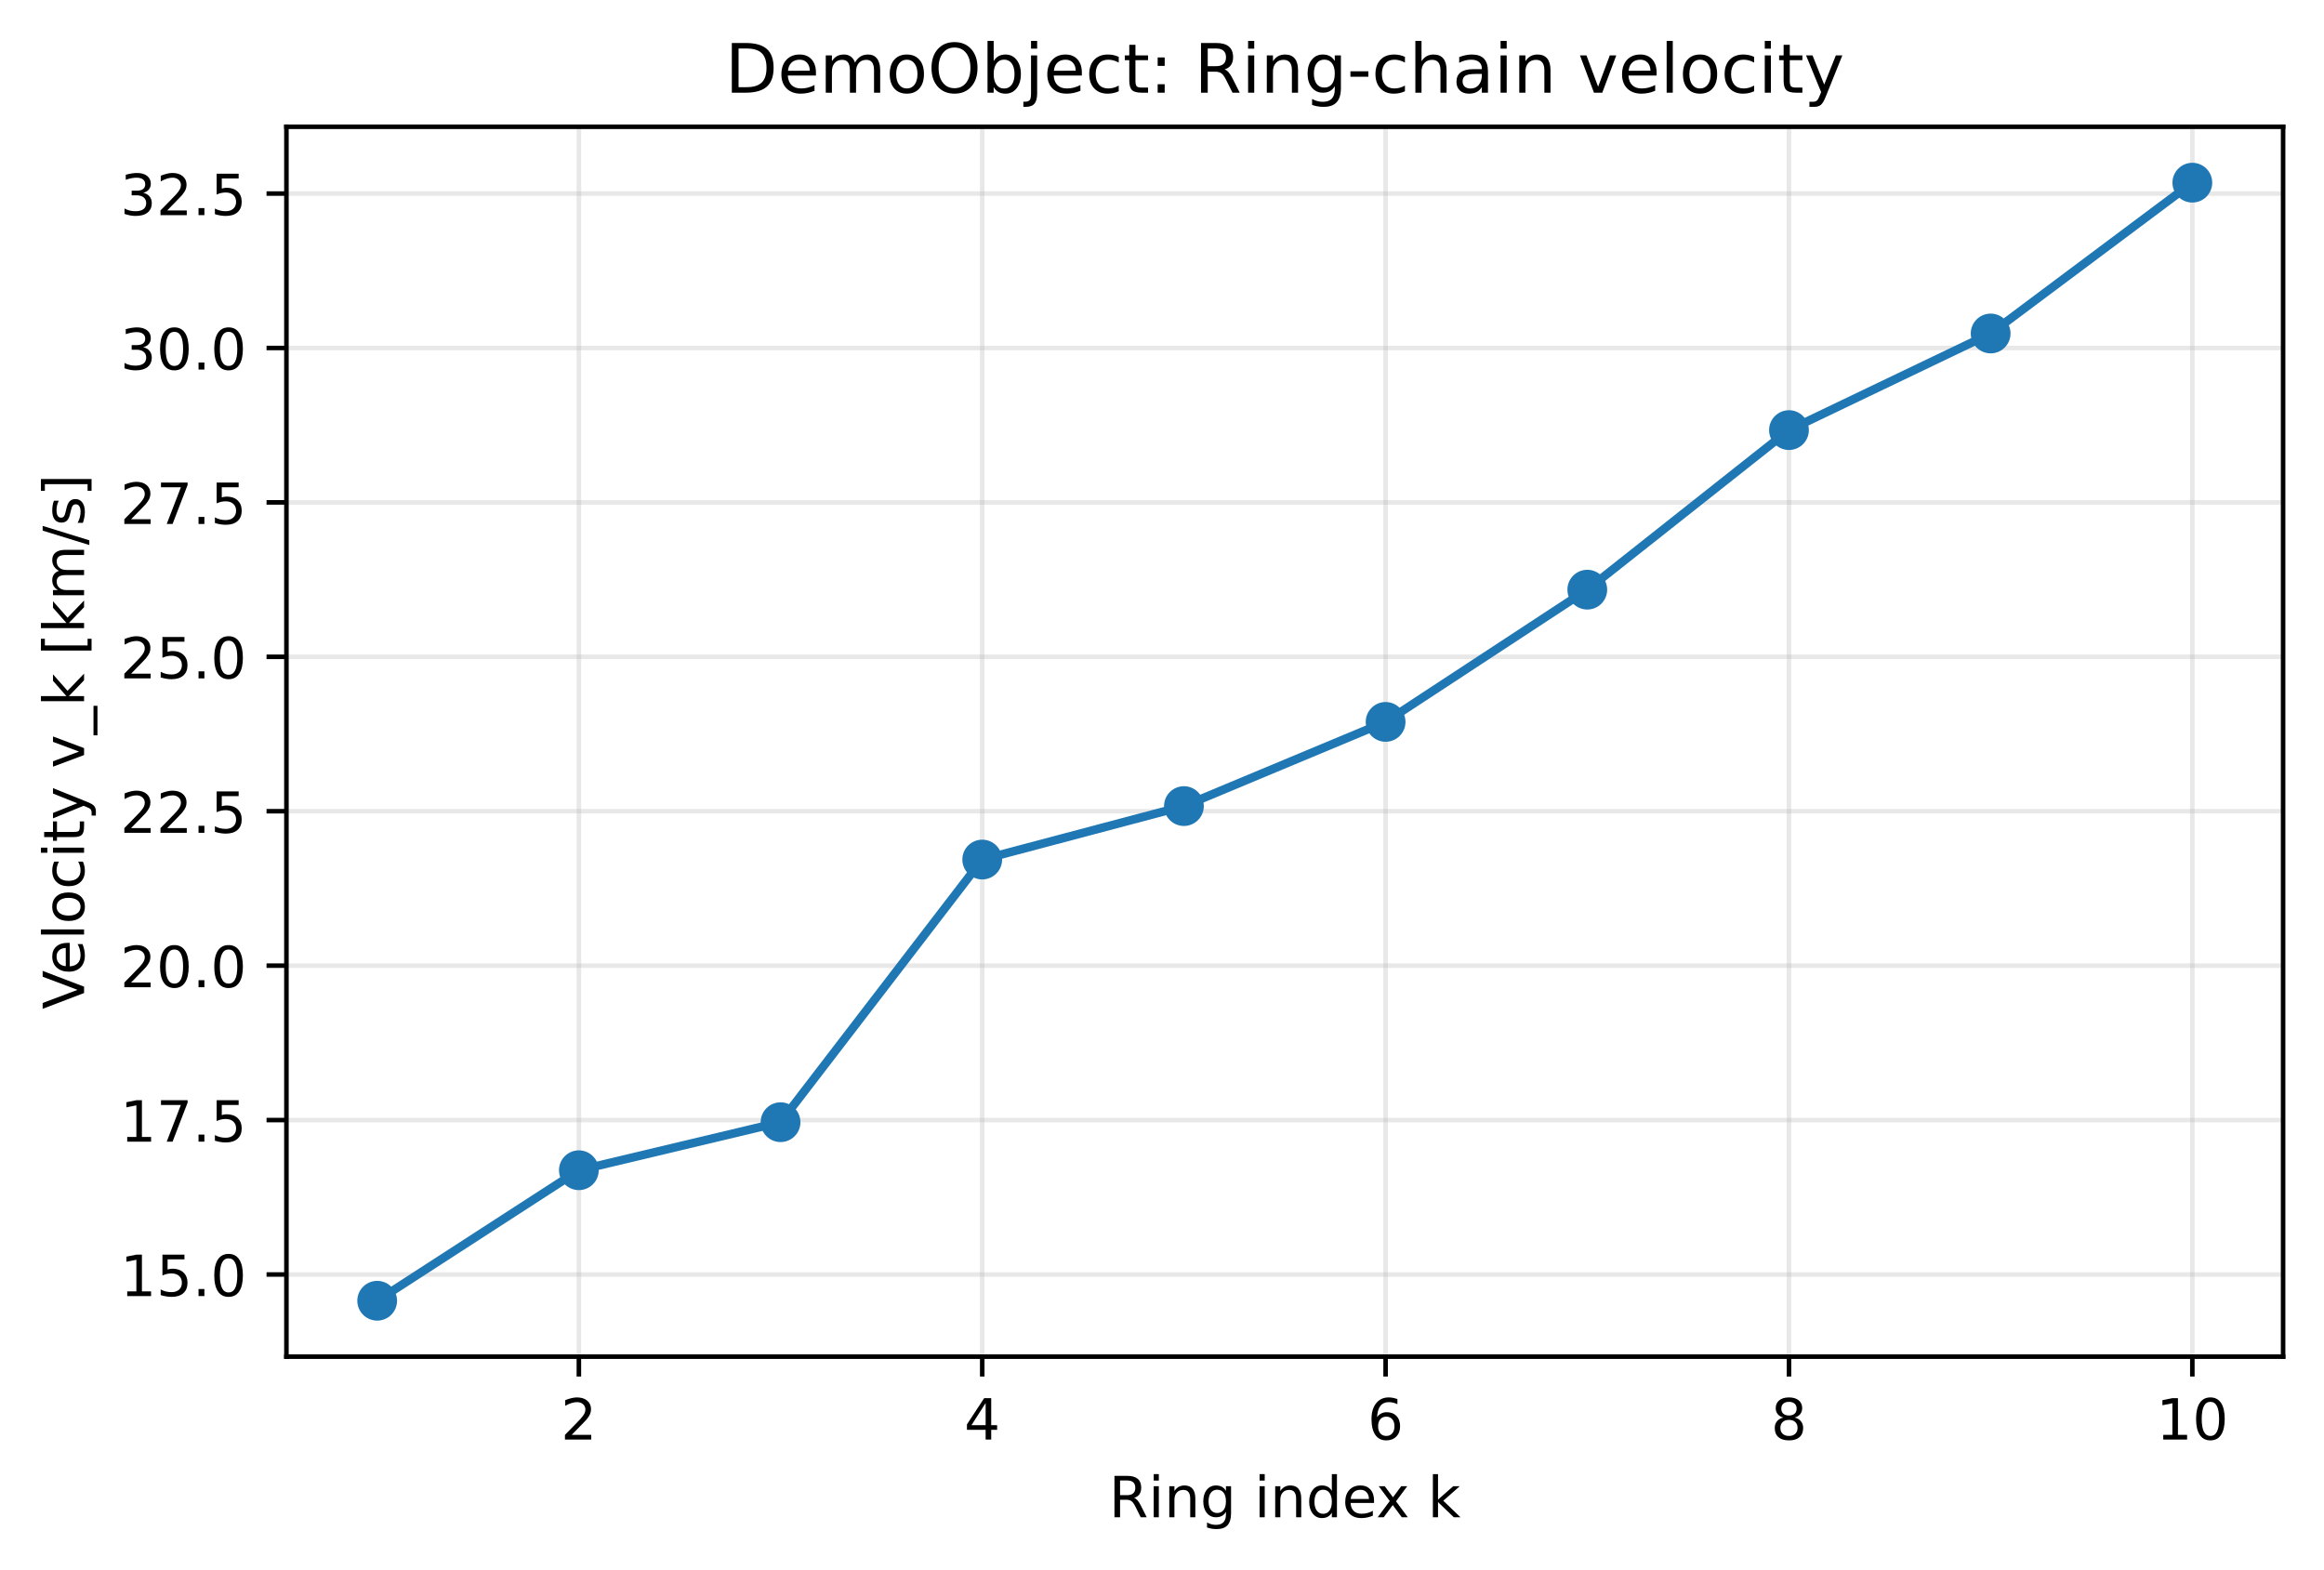
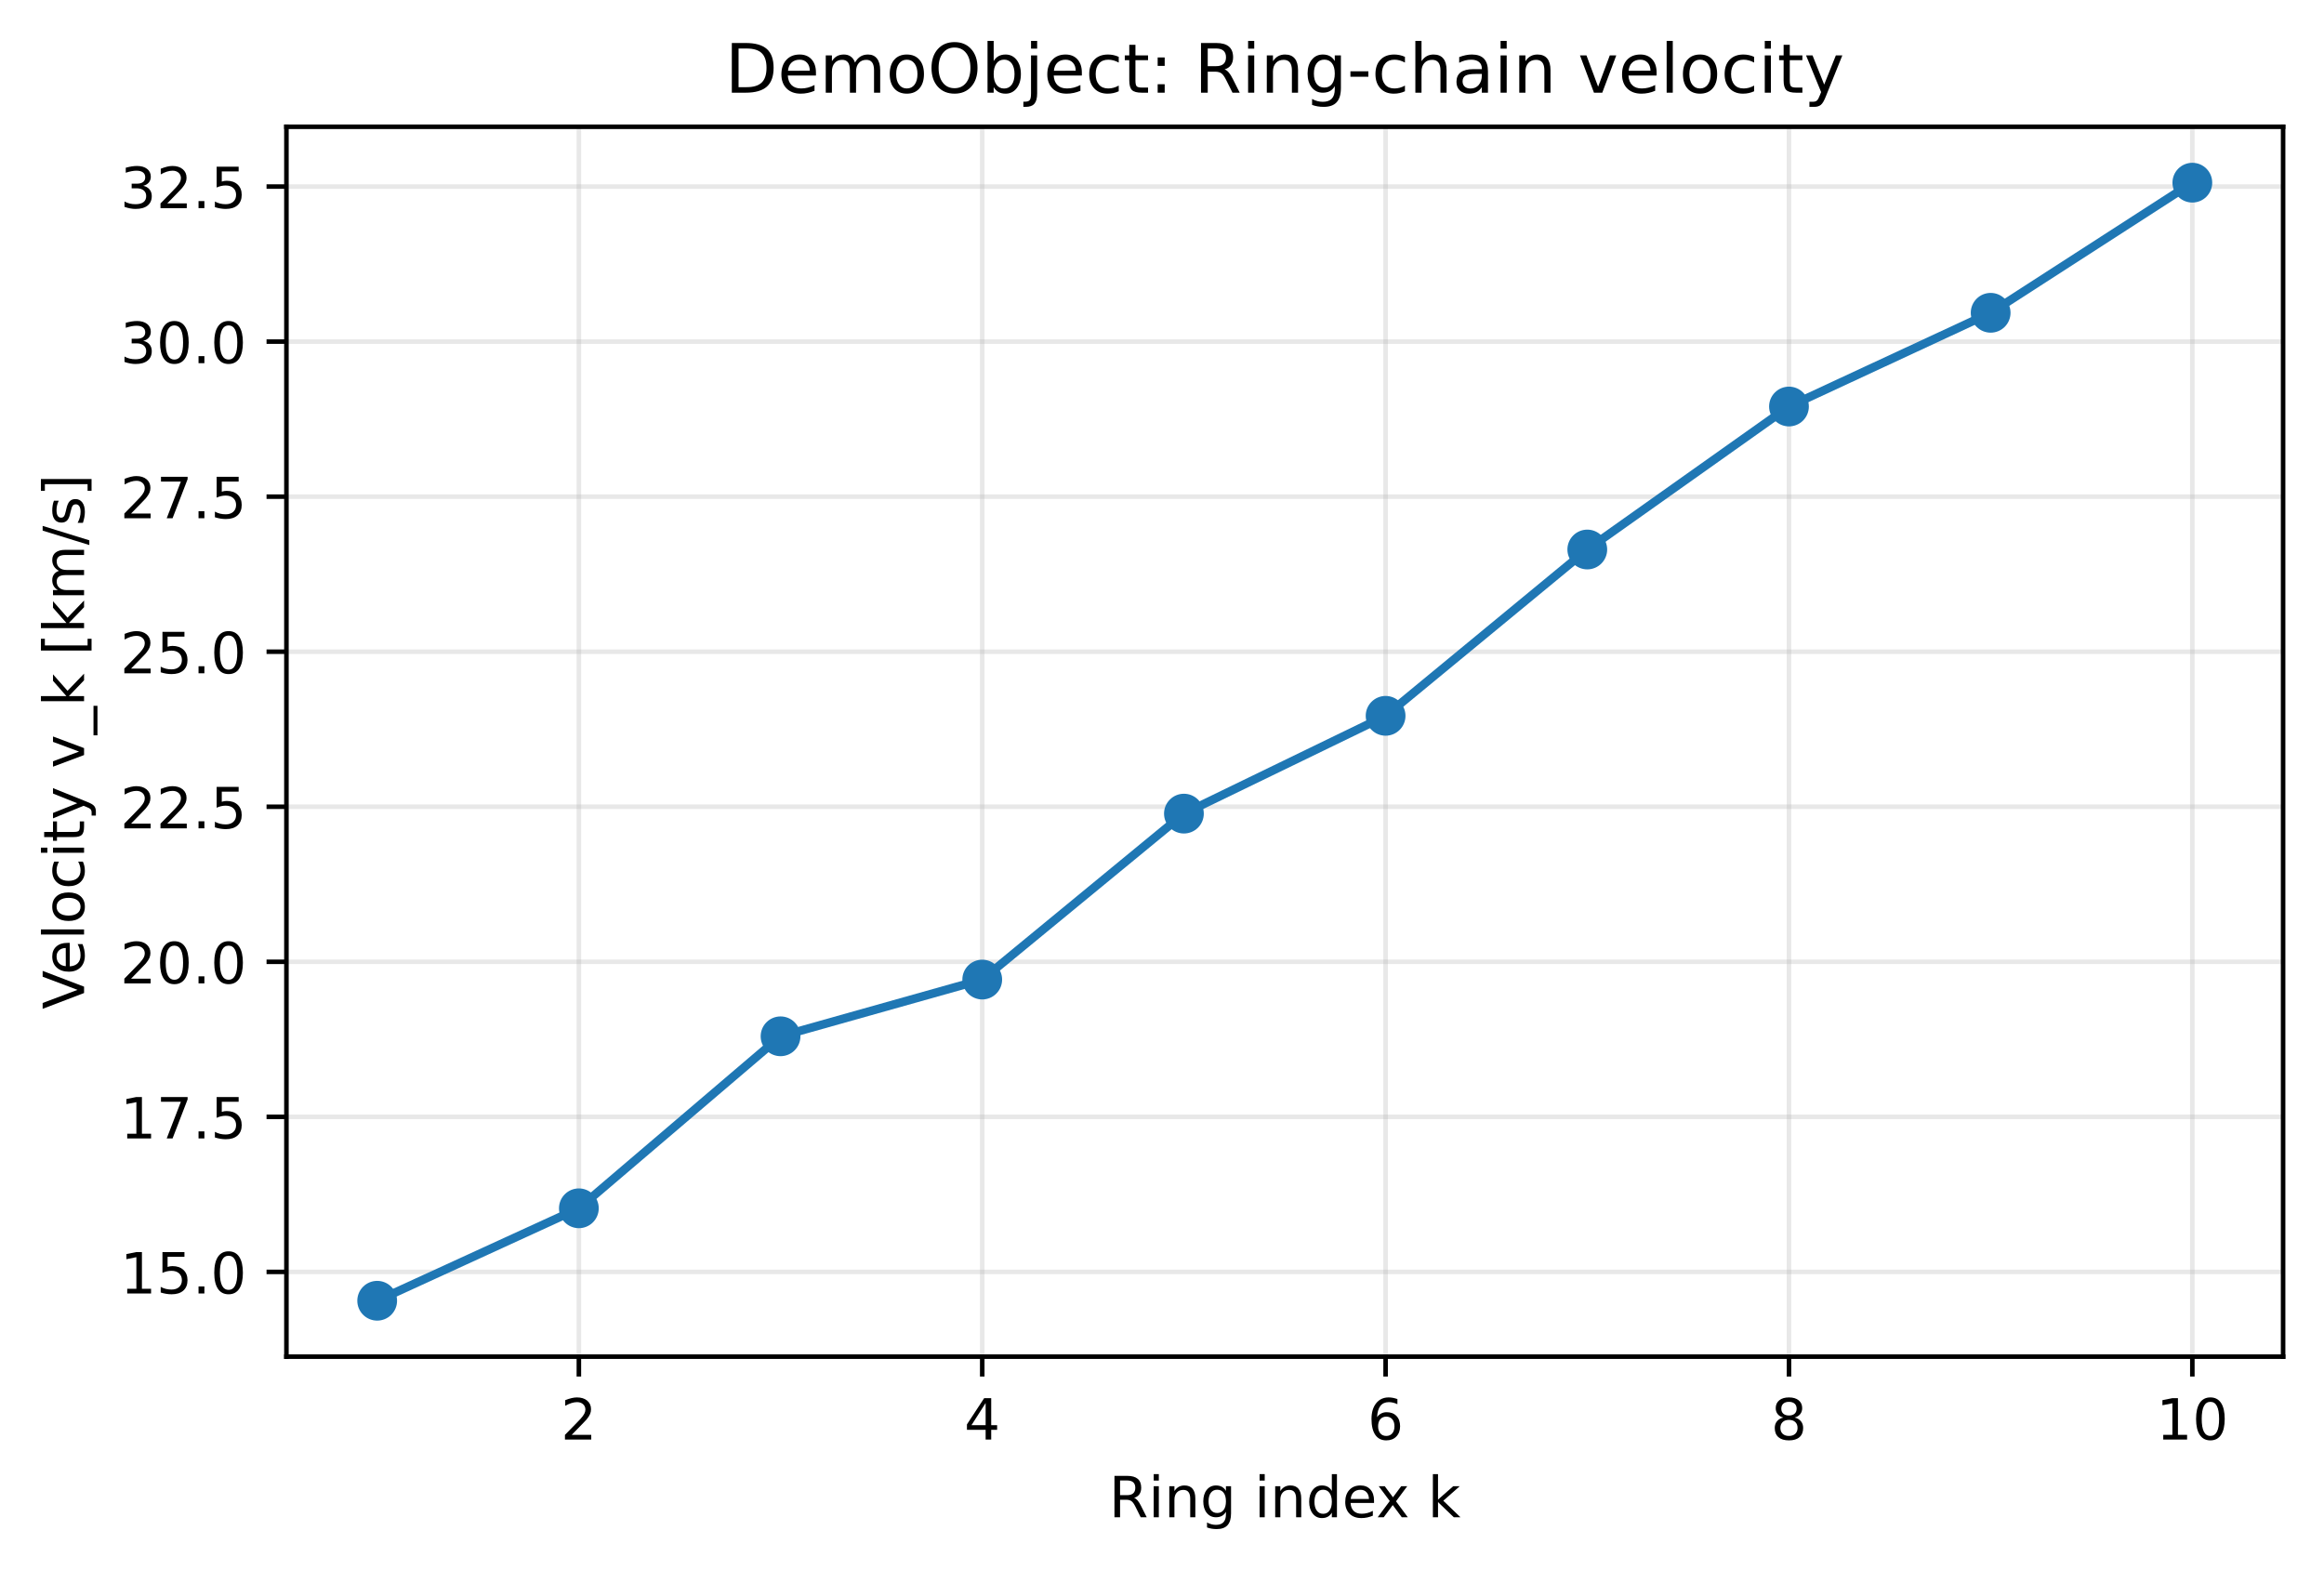
<svg xmlns="http://www.w3.org/2000/svg" xmlns:xlink="http://www.w3.org/1999/xlink" width="409.118pt" height="276.396pt" viewBox="0 0 409.118 276.396" version="1.1">
  <defs>
    <style type="text/css">*{stroke-linejoin: round; stroke-linecap: butt}</style>
  </defs>
  <g id="figure_1">
    <g id="patch_1">
      <path d="M 0 276.396  L 409.118 276.396  L 409.118 0  L 0 0  z " style="fill: #ffffff" />
    </g>
    <g id="axes_1">
      <g id="patch_2">
        <path d="M 50.422 238.84  L 401.918 238.84  L 401.918 22.318  L 50.422 22.318  z " style="fill: #ffffff" />
      </g>
      <g id="matplotlib.axis_1">
        <g id="xtick_1">
          <g id="line2d_1">
-             <path d="M 101.904 238.84  L 101.904 22.318  " clip-path="url(#p4a0d7a6d33)" style="fill: none; stroke: #b0b0b0; stroke-opacity: 0.3; stroke-width: 0.8; stroke-linecap: square" />
+             <path d="M 101.904 238.84  L 101.904 22.318  " clip-path="url(#p3a08c18116)" style="fill: none; stroke: #b0b0b0; stroke-opacity: 0.3; stroke-width: 0.8; stroke-linecap: square" />
          </g>
          <g id="line2d_2">
            <defs>
-               <path id="me07fc4d396" d="M 0 0  L 0 3.5  " style="stroke: #000000; stroke-width: 0.8" />
+               <path id="mea21366358" d="M 0 0  L 0 3.5  " style="stroke: #000000; stroke-width: 0.8" />
            </defs>
            <g>
-               <use xlink:href="#me07fc4d396" x="101.904" y="238.84" style="stroke: #000000; stroke-width: 0.8" />
+               <use xlink:href="#mea21366358" x="101.904" y="238.84" style="stroke: #000000; stroke-width: 0.8" />
            </g>
          </g>
          <g id="text_1">
            <g transform="translate(98.72237 253.4381) scale(0.1 -0.1)">
              <defs>
                <path id="DejaVuSans-32" d="M 1228 531  L 3431 531  L 3431 0  L 469 0  L 469 531  Q 828 903 1448 1529  Q 2069 2156 2228 2338  Q 2531 2678 2651 2914  Q 2772 3150 2772 3378  Q 2772 3750 2511 3984  Q 2250 4219 1831 4219  Q 1534 4219 1204 4116  Q 875 4013 500 3803  L 500 4441  Q 881 4594 1212 4672  Q 1544 4750 1819 4750  Q 2544 4750 2975 4387  Q 3406 4025 3406 3419  Q 3406 3131 3298 2873  Q 3191 2616 2906 2266  Q 2828 2175 2409 1742  Q 1991 1309 1228 531  z " transform="scale(0.015625)" />
              </defs>
              <use xlink:href="#DejaVuSans-32" />
            </g>
          </g>
        </g>
        <g id="xtick_2">
          <g id="line2d_3">
-             <path d="M 172.913 238.84  L 172.913 22.318  " clip-path="url(#p4a0d7a6d33)" style="fill: none; stroke: #b0b0b0; stroke-opacity: 0.3; stroke-width: 0.8; stroke-linecap: square" />
+             <path d="M 172.913 238.84  L 172.913 22.318  " clip-path="url(#p3a08c18116)" style="fill: none; stroke: #b0b0b0; stroke-opacity: 0.3; stroke-width: 0.8; stroke-linecap: square" />
          </g>
          <g id="line2d_4">
            <g>
-               <use xlink:href="#me07fc4d396" x="172.913" y="238.84" style="stroke: #000000; stroke-width: 0.8" />
+               <use xlink:href="#mea21366358" x="172.913" y="238.84" style="stroke: #000000; stroke-width: 0.8" />
            </g>
          </g>
          <g id="text_2">
            <g transform="translate(169.7317 253.4381) scale(0.1 -0.1)">
              <defs>
                <path id="DejaVuSans-34" d="M 2419 4116  L 825 1625  L 2419 1625  L 2419 4116  z M 2253 4666  L 3047 4666  L 3047 1625  L 3713 1625  L 3713 1100  L 3047 1100  L 3047 0  L 2419 0  L 2419 1100  L 313 1100  L 313 1709  L 2253 4666  z " transform="scale(0.015625)" />
              </defs>
              <use xlink:href="#DejaVuSans-34" />
            </g>
          </g>
        </g>
        <g id="xtick_3">
          <g id="line2d_5">
-             <path d="M 243.922 238.84  L 243.922 22.318  " clip-path="url(#p4a0d7a6d33)" style="fill: none; stroke: #b0b0b0; stroke-opacity: 0.3; stroke-width: 0.8; stroke-linecap: square" />
+             <path d="M 243.922 238.84  L 243.922 22.318  " clip-path="url(#p3a08c18116)" style="fill: none; stroke: #b0b0b0; stroke-opacity: 0.3; stroke-width: 0.8; stroke-linecap: square" />
          </g>
          <g id="line2d_6">
            <g>
-               <use xlink:href="#me07fc4d396" x="243.922" y="238.84" style="stroke: #000000; stroke-width: 0.8" />
+               <use xlink:href="#mea21366358" x="243.922" y="238.84" style="stroke: #000000; stroke-width: 0.8" />
            </g>
          </g>
          <g id="text_3">
            <g transform="translate(240.741 253.4381) scale(0.1 -0.1)">
              <defs>
                <path id="DejaVuSans-36" d="M 2113 2584  Q 1688 2584 1439 2293  Q 1191 2003 1191 1497  Q 1191 994 1439 701  Q 1688 409 2113 409  Q 2538 409 2786 701  Q 3034 994 3034 1497  Q 3034 2003 2786 2293  Q 2538 2584 2113 2584  z M 3366 4563  L 3366 3988  Q 3128 4100 2886 4159  Q 2644 4219 2406 4219  Q 1781 4219 1451 3797  Q 1122 3375 1075 2522  Q 1259 2794 1537 2939  Q 1816 3084 2150 3084  Q 2853 3084 3261 2657  Q 3669 2231 3669 1497  Q 3669 778 3244 343  Q 2819 -91 2113 -91  Q 1303 -91 875 529  Q 447 1150 447 2328  Q 447 3434 972 4092  Q 1497 4750 2381 4750  Q 2619 4750 2861 4703  Q 3103 4656 3366 4563  z " transform="scale(0.015625)" />
              </defs>
              <use xlink:href="#DejaVuSans-36" />
            </g>
          </g>
        </g>
        <g id="xtick_4">
          <g id="line2d_7">
-             <path d="M 314.932 238.84  L 314.932 22.318  " clip-path="url(#p4a0d7a6d33)" style="fill: none; stroke: #b0b0b0; stroke-opacity: 0.3; stroke-width: 0.8; stroke-linecap: square" />
+             <path d="M 314.932 238.84  L 314.932 22.318  " clip-path="url(#p3a08c18116)" style="fill: none; stroke: #b0b0b0; stroke-opacity: 0.3; stroke-width: 0.8; stroke-linecap: square" />
          </g>
          <g id="line2d_8">
            <g>
-               <use xlink:href="#me07fc4d396" x="314.932" y="238.84" style="stroke: #000000; stroke-width: 0.8" />
+               <use xlink:href="#mea21366358" x="314.932" y="238.84" style="stroke: #000000; stroke-width: 0.8" />
            </g>
          </g>
          <g id="text_4">
            <g transform="translate(311.7503 253.4381) scale(0.1 -0.1)">
              <defs>
                <path id="DejaVuSans-38" d="M 2034 2216  Q 1584 2216 1326 1975  Q 1069 1734 1069 1313  Q 1069 891 1326 650  Q 1584 409 2034 409  Q 2484 409 2743 651  Q 3003 894 3003 1313  Q 3003 1734 2745 1975  Q 2488 2216 2034 2216  z M 1403 2484  Q 997 2584 770 2862  Q 544 3141 544 3541  Q 544 4100 942 4425  Q 1341 4750 2034 4750  Q 2731 4750 3128 4425  Q 3525 4100 3525 3541  Q 3525 3141 3298 2862  Q 3072 2584 2669 2484  Q 3125 2378 3379 2068  Q 3634 1759 3634 1313  Q 3634 634 3220 271  Q 2806 -91 2034 -91  Q 1263 -91 848 271  Q 434 634 434 1313  Q 434 1759 690 2068  Q 947 2378 1403 2484  z M 1172 3481  Q 1172 3119 1398 2916  Q 1625 2713 2034 2713  Q 2441 2713 2670 2916  Q 2900 3119 2900 3481  Q 2900 3844 2670 4047  Q 2441 4250 2034 4250  Q 1625 4250 1398 4047  Q 1172 3844 1172 3481  z " transform="scale(0.015625)" />
              </defs>
              <use xlink:href="#DejaVuSans-38" />
            </g>
          </g>
        </g>
        <g id="xtick_5">
          <g id="line2d_9">
-             <path d="M 385.941 238.84  L 385.941 22.318  " clip-path="url(#p4a0d7a6d33)" style="fill: none; stroke: #b0b0b0; stroke-opacity: 0.3; stroke-width: 0.8; stroke-linecap: square" />
+             <path d="M 385.941 238.84  L 385.941 22.318  " clip-path="url(#p3a08c18116)" style="fill: none; stroke: #b0b0b0; stroke-opacity: 0.3; stroke-width: 0.8; stroke-linecap: square" />
          </g>
          <g id="line2d_10">
            <g>
-               <use xlink:href="#me07fc4d396" x="385.941" y="238.84" style="stroke: #000000; stroke-width: 0.8" />
+               <use xlink:href="#mea21366358" x="385.941" y="238.84" style="stroke: #000000; stroke-width: 0.8" />
            </g>
          </g>
          <g id="text_5">
            <g transform="translate(379.5783 253.4381) scale(0.1 -0.1)">
              <defs>
                <path id="DejaVuSans-31" d="M 794 531  L 1825 531  L 1825 4091  L 703 3866  L 703 4441  L 1819 4666  L 2450 4666  L 2450 531  L 3481 531  L 3481 0  L 794 0  L 794 531  z " transform="scale(0.015625)" />
                <path id="DejaVuSans-30" d="M 2034 4250  Q 1547 4250 1301 3770  Q 1056 3291 1056 2328  Q 1056 1369 1301 889  Q 1547 409 2034 409  Q 2525 409 2770 889  Q 3016 1369 3016 2328  Q 3016 3291 2770 3770  Q 2525 4250 2034 4250  z M 2034 4750  Q 2819 4750 3233 4129  Q 3647 3509 3647 2328  Q 3647 1150 3233 529  Q 2819 -91 2034 -91  Q 1250 -91 836 529  Q 422 1150 422 2328  Q 422 3509 836 4129  Q 1250 4750 2034 4750  z " transform="scale(0.015625)" />
              </defs>
              <use xlink:href="#DejaVuSans-31" />
              <use xlink:href="#DejaVuSans-30" transform="translate(63.62305 0)" />
            </g>
          </g>
        </g>
        <g id="text_6">
          <g transform="translate(195.2098 267.1163) scale(0.1 -0.1)">
            <defs>
              <path id="DejaVuSans-52" d="M 2841 2188  Q 3044 2119 3236 1894  Q 3428 1669 3622 1275  L 4263 0  L 3584 0  L 2988 1197  Q 2756 1666 2539 1819  Q 2322 1972 1947 1972  L 1259 1972  L 1259 0  L 628 0  L 628 4666  L 2053 4666  Q 2853 4666 3247 4331  Q 3641 3997 3641 3322  Q 3641 2881 3436 2590  Q 3231 2300 2841 2188  z M 1259 4147  L 1259 2491  L 2053 2491  Q 2509 2491 2742 2702  Q 2975 2913 2975 3322  Q 2975 3731 2742 3939  Q 2509 4147 2053 4147  L 1259 4147  z " transform="scale(0.015625)" />
              <path id="DejaVuSans-69" d="M 603 3500  L 1178 3500  L 1178 0  L 603 0  L 603 3500  z M 603 4863  L 1178 4863  L 1178 4134  L 603 4134  L 603 4863  z " transform="scale(0.015625)" />
              <path id="DejaVuSans-6e" d="M 3513 2113  L 3513 0  L 2938 0  L 2938 2094  Q 2938 2591 2744 2837  Q 2550 3084 2163 3084  Q 1697 3084 1428 2787  Q 1159 2491 1159 1978  L 1159 0  L 581 0  L 581 3500  L 1159 3500  L 1159 2956  Q 1366 3272 1645 3428  Q 1925 3584 2291 3584  Q 2894 3584 3203 3211  Q 3513 2838 3513 2113  z " transform="scale(0.015625)" />
              <path id="DejaVuSans-67" d="M 2906 1791  Q 2906 2416 2648 2759  Q 2391 3103 1925 3103  Q 1463 3103 1205 2759  Q 947 2416 947 1791  Q 947 1169 1205 825  Q 1463 481 1925 481  Q 2391 481 2648 825  Q 2906 1169 2906 1791  z M 3481 434  Q 3481 -459 3084 -895  Q 2688 -1331 1869 -1331  Q 1566 -1331 1297 -1286  Q 1028 -1241 775 -1147  L 775 -588  Q 1028 -725 1275 -790  Q 1522 -856 1778 -856  Q 2344 -856 2625 -561  Q 2906 -266 2906 331  L 2906 616  Q 2728 306 2450 153  Q 2172 0 1784 0  Q 1141 0 747 490  Q 353 981 353 1791  Q 353 2603 747 3093  Q 1141 3584 1784 3584  Q 2172 3584 2450 3431  Q 2728 3278 2906 2969  L 2906 3500  L 3481 3500  L 3481 434  z " transform="scale(0.015625)" />
              <path id="DejaVuSans-20" transform="scale(0.015625)" />
              <path id="DejaVuSans-64" d="M 2906 2969  L 2906 4863  L 3481 4863  L 3481 0  L 2906 0  L 2906 525  Q 2725 213 2448 61  Q 2172 -91 1784 -91  Q 1150 -91 751 415  Q 353 922 353 1747  Q 353 2572 751 3078  Q 1150 3584 1784 3584  Q 2172 3584 2448 3432  Q 2725 3281 2906 2969  z M 947 1747  Q 947 1113 1208 752  Q 1469 391 1925 391  Q 2381 391 2643 752  Q 2906 1113 2906 1747  Q 2906 2381 2643 2742  Q 2381 3103 1925 3103  Q 1469 3103 1208 2742  Q 947 2381 947 1747  z " transform="scale(0.015625)" />
              <path id="DejaVuSans-65" d="M 3597 1894  L 3597 1613  L 953 1613  Q 991 1019 1311 708  Q 1631 397 2203 397  Q 2534 397 2845 478  Q 3156 559 3463 722  L 3463 178  Q 3153 47 2828 -22  Q 2503 -91 2169 -91  Q 1331 -91 842 396  Q 353 884 353 1716  Q 353 2575 817 3079  Q 1281 3584 2069 3584  Q 2775 3584 3186 3129  Q 3597 2675 3597 1894  z M 3022 2063  Q 3016 2534 2758 2815  Q 2500 3097 2075 3097  Q 1594 3097 1305 2825  Q 1016 2553 972 2059  L 3022 2063  z " transform="scale(0.015625)" />
              <path id="DejaVuSans-78" d="M 3513 3500  L 2247 1797  L 3578 0  L 2900 0  L 1881 1375  L 863 0  L 184 0  L 1544 1831  L 300 3500  L 978 3500  L 1906 2253  L 2834 3500  L 3513 3500  z " transform="scale(0.015625)" />
              <path id="DejaVuSans-6b" d="M 581 4863  L 1159 4863  L 1159 1991  L 2875 3500  L 3609 3500  L 1753 1863  L 3688 0  L 2938 0  L 1159 1709  L 1159 0  L 581 0  L 581 4863  z " transform="scale(0.015625)" />
            </defs>
            <use xlink:href="#DejaVuSans-52" />
            <use xlink:href="#DejaVuSans-69" transform="translate(69.48242 0)" />
            <use xlink:href="#DejaVuSans-6e" transform="translate(97.26562 0)" />
            <use xlink:href="#DejaVuSans-67" transform="translate(160.6445 0)" />
            <use xlink:href="#DejaVuSans-20" transform="translate(224.1211 0)" />
            <use xlink:href="#DejaVuSans-69" transform="translate(255.9082 0)" />
            <use xlink:href="#DejaVuSans-6e" transform="translate(283.6914 0)" />
            <use xlink:href="#DejaVuSans-64" transform="translate(347.0703 0)" />
            <use xlink:href="#DejaVuSans-65" transform="translate(410.5469 0)" />
            <use xlink:href="#DejaVuSans-78" transform="translate(470.3203 0)" />
            <use xlink:href="#DejaVuSans-20" transform="translate(529.5 0)" />
            <use xlink:href="#DejaVuSans-6b" transform="translate(561.2871 0)" />
          </g>
        </g>
      </g>
      <g id="matplotlib.axis_2">
        <g id="ytick_1">
          <g id="line2d_11">
-             <path d="M 50.422 224.375  L 401.918 224.375  " clip-path="url(#p4a0d7a6d33)" style="fill: none; stroke: #b0b0b0; stroke-opacity: 0.3; stroke-width: 0.8; stroke-linecap: square" />
+             <path d="M 50.422 223.92  L 401.918 223.92  " clip-path="url(#p3a08c18116)" style="fill: none; stroke: #b0b0b0; stroke-opacity: 0.3; stroke-width: 0.8; stroke-linecap: square" />
          </g>
          <g id="line2d_12">
            <defs>
-               <path id="m076b2919ef" d="M 0 0  L -3.5 0  " style="stroke: #000000; stroke-width: 0.8" />
+               <path id="m4602dbe542" d="M 0 0  L -3.5 0  " style="stroke: #000000; stroke-width: 0.8" />
            </defs>
            <g>
-               <use xlink:href="#m076b2919ef" x="50.422" y="224.375" style="stroke: #000000; stroke-width: 0.8" />
+               <use xlink:href="#m4602dbe542" x="50.422" y="223.92" style="stroke: #000000; stroke-width: 0.8" />
            </g>
          </g>
          <g id="text_7">
-             <g transform="translate(21.15625 228.1741) scale(0.1 -0.1)">
+             <g transform="translate(21.15625 227.7188) scale(0.1 -0.1)">
              <defs>
                <path id="DejaVuSans-35" d="M 691 4666  L 3169 4666  L 3169 4134  L 1269 4134  L 1269 2991  Q 1406 3038 1543 3061  Q 1681 3084 1819 3084  Q 2600 3084 3056 2656  Q 3513 2228 3513 1497  Q 3513 744 3044 326  Q 2575 -91 1722 -91  Q 1428 -91 1123 -41  Q 819 9 494 109  L 494 744  Q 775 591 1075 516  Q 1375 441 1709 441  Q 2250 441 2565 725  Q 2881 1009 2881 1497  Q 2881 1984 2565 2268  Q 2250 2553 1709 2553  Q 1456 2553 1204 2497  Q 953 2441 691 2322  L 691 4666  z " transform="scale(0.015625)" />
                <path id="DejaVuSans-2e" d="M 684 794  L 1344 794  L 1344 0  L 684 0  L 684 794  z " transform="scale(0.015625)" />
              </defs>
              <use xlink:href="#DejaVuSans-31" />
              <use xlink:href="#DejaVuSans-35" transform="translate(63.62305 0)" />
              <use xlink:href="#DejaVuSans-2e" transform="translate(127.2461 0)" />
              <use xlink:href="#DejaVuSans-30" transform="translate(159.0332 0)" />
            </g>
          </g>
        </g>
        <g id="ytick_2">
          <g id="line2d_13">
-             <path d="M 50.422 197.189  L 401.918 197.189  " clip-path="url(#p4a0d7a6d33)" style="fill: none; stroke: #b0b0b0; stroke-opacity: 0.3; stroke-width: 0.8; stroke-linecap: square" />
+             <path d="M 50.422 196.623  L 401.918 196.623  " clip-path="url(#p3a08c18116)" style="fill: none; stroke: #b0b0b0; stroke-opacity: 0.3; stroke-width: 0.8; stroke-linecap: square" />
          </g>
          <g id="line2d_14">
            <g>
-               <use xlink:href="#m076b2919ef" x="50.422" y="197.189" style="stroke: #000000; stroke-width: 0.8" />
+               <use xlink:href="#m4602dbe542" x="50.422" y="196.623" style="stroke: #000000; stroke-width: 0.8" />
            </g>
          </g>
          <g id="text_8">
-             <g transform="translate(21.15625 200.9885) scale(0.1 -0.1)">
+             <g transform="translate(21.15625 200.422) scale(0.1 -0.1)">
              <defs>
                <path id="DejaVuSans-37" d="M 525 4666  L 3525 4666  L 3525 4397  L 1831 0  L 1172 0  L 2766 4134  L 525 4134  L 525 4666  z " transform="scale(0.015625)" />
              </defs>
              <use xlink:href="#DejaVuSans-31" />
              <use xlink:href="#DejaVuSans-37" transform="translate(63.62305 0)" />
              <use xlink:href="#DejaVuSans-2e" transform="translate(127.2461 0)" />
              <use xlink:href="#DejaVuSans-35" transform="translate(159.0332 0)" />
            </g>
          </g>
        </g>
        <g id="ytick_3">
          <g id="line2d_15">
-             <path d="M 50.422 170.004  L 401.918 170.004  " clip-path="url(#p4a0d7a6d33)" style="fill: none; stroke: #b0b0b0; stroke-opacity: 0.3; stroke-width: 0.8; stroke-linecap: square" />
+             <path d="M 50.422 169.326  L 401.918 169.326  " clip-path="url(#p3a08c18116)" style="fill: none; stroke: #b0b0b0; stroke-opacity: 0.3; stroke-width: 0.8; stroke-linecap: square" />
          </g>
          <g id="line2d_16">
            <g>
-               <use xlink:href="#m076b2919ef" x="50.422" y="170.004" style="stroke: #000000; stroke-width: 0.8" />
+               <use xlink:href="#m4602dbe542" x="50.422" y="169.326" style="stroke: #000000; stroke-width: 0.8" />
            </g>
          </g>
          <g id="text_9">
-             <g transform="translate(21.15625 173.8029) scale(0.1 -0.1)">
+             <g transform="translate(21.15625 173.1252) scale(0.1 -0.1)">
              <use xlink:href="#DejaVuSans-32" />
              <use xlink:href="#DejaVuSans-30" transform="translate(63.62305 0)" />
              <use xlink:href="#DejaVuSans-2e" transform="translate(127.2461 0)" />
              <use xlink:href="#DejaVuSans-30" transform="translate(159.0332 0)" />
            </g>
          </g>
        </g>
        <g id="ytick_4">
          <g id="line2d_17">
-             <path d="M 50.422 142.818  L 401.918 142.818  " clip-path="url(#p4a0d7a6d33)" style="fill: none; stroke: #b0b0b0; stroke-opacity: 0.3; stroke-width: 0.8; stroke-linecap: square" />
+             <path d="M 50.422 142.029  L 401.918 142.029  " clip-path="url(#p3a08c18116)" style="fill: none; stroke: #b0b0b0; stroke-opacity: 0.3; stroke-width: 0.8; stroke-linecap: square" />
          </g>
          <g id="line2d_18">
            <g>
-               <use xlink:href="#m076b2919ef" x="50.422" y="142.818" style="stroke: #000000; stroke-width: 0.8" />
+               <use xlink:href="#m4602dbe542" x="50.422" y="142.029" style="stroke: #000000; stroke-width: 0.8" />
            </g>
          </g>
          <g id="text_10">
-             <g transform="translate(21.15625 146.6173) scale(0.1 -0.1)">
+             <g transform="translate(21.15625 145.8283) scale(0.1 -0.1)">
              <use xlink:href="#DejaVuSans-32" />
              <use xlink:href="#DejaVuSans-32" transform="translate(63.62305 0)" />
              <use xlink:href="#DejaVuSans-2e" transform="translate(127.2461 0)" />
              <use xlink:href="#DejaVuSans-35" transform="translate(159.0332 0)" />
            </g>
          </g>
        </g>
        <g id="ytick_5">
          <g id="line2d_19">
-             <path d="M 50.422 115.632  L 401.918 115.632  " clip-path="url(#p4a0d7a6d33)" style="fill: none; stroke: #b0b0b0; stroke-opacity: 0.3; stroke-width: 0.8; stroke-linecap: square" />
+             <path d="M 50.422 114.732  L 401.918 114.732  " clip-path="url(#p3a08c18116)" style="fill: none; stroke: #b0b0b0; stroke-opacity: 0.3; stroke-width: 0.8; stroke-linecap: square" />
          </g>
          <g id="line2d_20">
            <g>
-               <use xlink:href="#m076b2919ef" x="50.422" y="115.632" style="stroke: #000000; stroke-width: 0.8" />
+               <use xlink:href="#m4602dbe542" x="50.422" y="114.732" style="stroke: #000000; stroke-width: 0.8" />
            </g>
          </g>
          <g id="text_11">
-             <g transform="translate(21.15625 119.4317) scale(0.1 -0.1)">
+             <g transform="translate(21.15625 118.5315) scale(0.1 -0.1)">
              <use xlink:href="#DejaVuSans-32" />
              <use xlink:href="#DejaVuSans-35" transform="translate(63.62305 0)" />
              <use xlink:href="#DejaVuSans-2e" transform="translate(127.2461 0)" />
              <use xlink:href="#DejaVuSans-30" transform="translate(159.0332 0)" />
            </g>
          </g>
        </g>
        <g id="ytick_6">
          <g id="line2d_21">
-             <path d="M 50.422 88.447  L 401.918 88.447  " clip-path="url(#p4a0d7a6d33)" style="fill: none; stroke: #b0b0b0; stroke-opacity: 0.3; stroke-width: 0.8; stroke-linecap: square" />
+             <path d="M 50.422 87.435  L 401.918 87.435  " clip-path="url(#p3a08c18116)" style="fill: none; stroke: #b0b0b0; stroke-opacity: 0.3; stroke-width: 0.8; stroke-linecap: square" />
          </g>
          <g id="line2d_22">
            <g>
-               <use xlink:href="#m076b2919ef" x="50.422" y="88.447" style="stroke: #000000; stroke-width: 0.8" />
+               <use xlink:href="#m4602dbe542" x="50.422" y="87.435" style="stroke: #000000; stroke-width: 0.8" />
            </g>
          </g>
          <g id="text_12">
-             <g transform="translate(21.15625 92.24609) scale(0.1 -0.1)">
+             <g transform="translate(21.15625 91.23471) scale(0.1 -0.1)">
              <use xlink:href="#DejaVuSans-32" />
              <use xlink:href="#DejaVuSans-37" transform="translate(63.62305 0)" />
              <use xlink:href="#DejaVuSans-2e" transform="translate(127.2461 0)" />
              <use xlink:href="#DejaVuSans-35" transform="translate(159.0332 0)" />
            </g>
          </g>
        </g>
        <g id="ytick_7">
          <g id="line2d_23">
-             <path d="M 50.422 61.261  L 401.918 61.261  " clip-path="url(#p4a0d7a6d33)" style="fill: none; stroke: #b0b0b0; stroke-opacity: 0.3; stroke-width: 0.8; stroke-linecap: square" />
+             <path d="M 50.422 60.139  L 401.918 60.139  " clip-path="url(#p3a08c18116)" style="fill: none; stroke: #b0b0b0; stroke-opacity: 0.3; stroke-width: 0.8; stroke-linecap: square" />
          </g>
          <g id="line2d_24">
            <g>
-               <use xlink:href="#m076b2919ef" x="50.422" y="61.261" style="stroke: #000000; stroke-width: 0.8" />
+               <use xlink:href="#m4602dbe542" x="50.422" y="60.139" style="stroke: #000000; stroke-width: 0.8" />
            </g>
          </g>
          <g id="text_13">
-             <g transform="translate(21.15625 65.0605) scale(0.1 -0.1)">
+             <g transform="translate(21.15625 63.93789) scale(0.1 -0.1)">
              <defs>
                <path id="DejaVuSans-33" d="M 2597 2516  Q 3050 2419 3304 2112  Q 3559 1806 3559 1356  Q 3559 666 3084 287  Q 2609 -91 1734 -91  Q 1441 -91 1130 -33  Q 819 25 488 141  L 488 750  Q 750 597 1062 519  Q 1375 441 1716 441  Q 2309 441 2620 675  Q 2931 909 2931 1356  Q 2931 1769 2642 2001  Q 2353 2234 1838 2234  L 1294 2234  L 1294 2753  L 1863 2753  Q 2328 2753 2575 2939  Q 2822 3125 2822 3475  Q 2822 3834 2567 4026  Q 2313 4219 1838 4219  Q 1578 4219 1281 4162  Q 984 4106 628 3988  L 628 4550  Q 988 4650 1302 4700  Q 1616 4750 1894 4750  Q 2613 4750 3031 4423  Q 3450 4097 3450 3541  Q 3450 3153 3228 2886  Q 3006 2619 2597 2516  z " transform="scale(0.015625)" />
              </defs>
              <use xlink:href="#DejaVuSans-33" />
              <use xlink:href="#DejaVuSans-30" transform="translate(63.62305 0)" />
              <use xlink:href="#DejaVuSans-2e" transform="translate(127.2461 0)" />
              <use xlink:href="#DejaVuSans-30" transform="translate(159.0332 0)" />
            </g>
          </g>
        </g>
        <g id="ytick_8">
          <g id="line2d_25">
-             <path d="M 50.422 34.076  L 401.918 34.076  " clip-path="url(#p4a0d7a6d33)" style="fill: none; stroke: #b0b0b0; stroke-opacity: 0.3; stroke-width: 0.8; stroke-linecap: square" />
+             <path d="M 50.422 32.842  L 401.918 32.842  " clip-path="url(#p3a08c18116)" style="fill: none; stroke: #b0b0b0; stroke-opacity: 0.3; stroke-width: 0.8; stroke-linecap: square" />
          </g>
          <g id="line2d_26">
            <g>
-               <use xlink:href="#m076b2919ef" x="50.422" y="34.076" style="stroke: #000000; stroke-width: 0.8" />
+               <use xlink:href="#m4602dbe542" x="50.422" y="32.842" style="stroke: #000000; stroke-width: 0.8" />
            </g>
          </g>
          <g id="text_14">
-             <g transform="translate(21.15625 37.8749) scale(0.1 -0.1)">
+             <g transform="translate(21.15625 36.64107) scale(0.1 -0.1)">
              <use xlink:href="#DejaVuSans-33" />
              <use xlink:href="#DejaVuSans-32" transform="translate(63.62305 0)" />
              <use xlink:href="#DejaVuSans-2e" transform="translate(127.2461 0)" />
              <use xlink:href="#DejaVuSans-35" transform="translate(159.0332 0)" />
            </g>
          </g>
        </g>
        <g id="text_15">
          <g transform="translate(14.79844 177.6836) rotate(-90) scale(0.1 -0.1)">
            <defs>
              <path id="DejaVuSans-56" d="M 1831 0  L 50 4666  L 709 4666  L 2188 738  L 3669 4666  L 4325 4666  L 2547 0  L 1831 0  z " transform="scale(0.015625)" />
              <path id="DejaVuSans-6c" d="M 603 4863  L 1178 4863  L 1178 0  L 603 0  L 603 4863  z " transform="scale(0.015625)" />
              <path id="DejaVuSans-6f" d="M 1959 3097  Q 1497 3097 1228 2736  Q 959 2375 959 1747  Q 959 1119 1226 758  Q 1494 397 1959 397  Q 2419 397 2687 759  Q 2956 1122 2956 1747  Q 2956 2369 2687 2733  Q 2419 3097 1959 3097  z M 1959 3584  Q 2709 3584 3137 3096  Q 3566 2609 3566 1747  Q 3566 888 3137 398  Q 2709 -91 1959 -91  Q 1206 -91 779 398  Q 353 888 353 1747  Q 353 2609 779 3096  Q 1206 3584 1959 3584  z " transform="scale(0.015625)" />
              <path id="DejaVuSans-63" d="M 3122 3366  L 3122 2828  Q 2878 2963 2633 3030  Q 2388 3097 2138 3097  Q 1578 3097 1268 2742  Q 959 2388 959 1747  Q 959 1106 1268 751  Q 1578 397 2138 397  Q 2388 397 2633 464  Q 2878 531 3122 666  L 3122 134  Q 2881 22 2623 -34  Q 2366 -91 2075 -91  Q 1284 -91 818 406  Q 353 903 353 1747  Q 353 2603 823 3093  Q 1294 3584 2113 3584  Q 2378 3584 2631 3529  Q 2884 3475 3122 3366  z " transform="scale(0.015625)" />
              <path id="DejaVuSans-74" d="M 1172 4494  L 1172 3500  L 2356 3500  L 2356 3053  L 1172 3053  L 1172 1153  Q 1172 725 1289 603  Q 1406 481 1766 481  L 2356 481  L 2356 0  L 1766 0  Q 1100 0 847 248  Q 594 497 594 1153  L 594 3053  L 172 3053  L 172 3500  L 594 3500  L 594 4494  L 1172 4494  z " transform="scale(0.015625)" />
              <path id="DejaVuSans-79" d="M 2059 -325  Q 1816 -950 1584 -1140  Q 1353 -1331 966 -1331  L 506 -1331  L 506 -850  L 844 -850  Q 1081 -850 1212 -737  Q 1344 -625 1503 -206  L 1606 56  L 191 3500  L 800 3500  L 1894 763  L 2988 3500  L 3597 3500  L 2059 -325  z " transform="scale(0.015625)" />
              <path id="DejaVuSans-76" d="M 191 3500  L 800 3500  L 1894 563  L 2988 3500  L 3597 3500  L 2284 0  L 1503 0  L 191 3500  z " transform="scale(0.015625)" />
              <path id="DejaVuSans-5f" d="M 3263 -1063  L 3263 -1509  L -63 -1509  L -63 -1063  L 3263 -1063  z " transform="scale(0.015625)" />
              <path id="DejaVuSans-5b" d="M 550 4863  L 1875 4863  L 1875 4416  L 1125 4416  L 1125 -397  L 1875 -397  L 1875 -844  L 550 -844  L 550 4863  z " transform="scale(0.015625)" />
              <path id="DejaVuSans-6d" d="M 3328 2828  Q 3544 3216 3844 3400  Q 4144 3584 4550 3584  Q 5097 3584 5394 3201  Q 5691 2819 5691 2113  L 5691 0  L 5113 0  L 5113 2094  Q 5113 2597 4934 2840  Q 4756 3084 4391 3084  Q 3944 3084 3684 2787  Q 3425 2491 3425 1978  L 3425 0  L 2847 0  L 2847 2094  Q 2847 2600 2669 2842  Q 2491 3084 2119 3084  Q 1678 3084 1418 2786  Q 1159 2488 1159 1978  L 1159 0  L 581 0  L 581 3500  L 1159 3500  L 1159 2956  Q 1356 3278 1631 3431  Q 1906 3584 2284 3584  Q 2666 3584 2933 3390  Q 3200 3197 3328 2828  z " transform="scale(0.015625)" />
              <path id="DejaVuSans-2f" d="M 1625 4666  L 2156 4666  L 531 -594  L 0 -594  L 1625 4666  z " transform="scale(0.015625)" />
              <path id="DejaVuSans-73" d="M 2834 3397  L 2834 2853  Q 2591 2978 2328 3040  Q 2066 3103 1784 3103  Q 1356 3103 1142 2972  Q 928 2841 928 2578  Q 928 2378 1081 2264  Q 1234 2150 1697 2047  L 1894 2003  Q 2506 1872 2764 1633  Q 3022 1394 3022 966  Q 3022 478 2636 193  Q 2250 -91 1575 -91  Q 1294 -91 989 -36  Q 684 19 347 128  L 347 722  Q 666 556 975 473  Q 1284 391 1588 391  Q 1994 391 2212 530  Q 2431 669 2431 922  Q 2431 1156 2273 1281  Q 2116 1406 1581 1522  L 1381 1569  Q 847 1681 609 1914  Q 372 2147 372 2553  Q 372 3047 722 3315  Q 1072 3584 1716 3584  Q 2034 3584 2315 3537  Q 2597 3491 2834 3397  z " transform="scale(0.015625)" />
              <path id="DejaVuSans-5d" d="M 1947 4863  L 1947 -844  L 622 -844  L 622 -397  L 1369 -397  L 1369 4416  L 622 4416  L 622 4863  L 1947 4863  z " transform="scale(0.015625)" />
            </defs>
            <use xlink:href="#DejaVuSans-56" />
            <use xlink:href="#DejaVuSans-65" transform="translate(60.6582 0)" />
            <use xlink:href="#DejaVuSans-6c" transform="translate(122.1816 0)" />
            <use xlink:href="#DejaVuSans-6f" transform="translate(149.9648 0)" />
            <use xlink:href="#DejaVuSans-63" transform="translate(211.1465 0)" />
            <use xlink:href="#DejaVuSans-69" transform="translate(266.127 0)" />
            <use xlink:href="#DejaVuSans-74" transform="translate(293.9102 0)" />
            <use xlink:href="#DejaVuSans-79" transform="translate(333.1191 0)" />
            <use xlink:href="#DejaVuSans-20" transform="translate(392.2988 0)" />
            <use xlink:href="#DejaVuSans-76" transform="translate(424.0859 0)" />
            <use xlink:href="#DejaVuSans-5f" transform="translate(483.2656 0)" />
            <use xlink:href="#DejaVuSans-6b" transform="translate(533.2656 0)" />
            <use xlink:href="#DejaVuSans-20" transform="translate(591.1758 0)" />
            <use xlink:href="#DejaVuSans-5b" transform="translate(622.9629 0)" />
            <use xlink:href="#DejaVuSans-6b" transform="translate(661.9766 0)" />
            <use xlink:href="#DejaVuSans-6d" transform="translate(719.8867 0)" />
            <use xlink:href="#DejaVuSans-2f" transform="translate(817.2988 0)" />
            <use xlink:href="#DejaVuSans-73" transform="translate(850.9902 0)" />
            <use xlink:href="#DejaVuSans-5d" transform="translate(903.0898 0)" />
          </g>
        </g>
      </g>
      <g id="line2d_27">
-         <path d="M 66.399 228.998  L 101.904 206.021  L 137.408 197.564  L 172.913 151.324  L 208.418 141.913  L 243.922 127.092  L 279.427 103.81  L 314.932 75.72  L 350.436 58.71  L 385.941 32.16  " clip-path="url(#p4a0d7a6d33)" style="fill: none; stroke: #1f77b4; stroke-width: 1.5; stroke-linecap: square" />
+         <path d="M 66.399 228.998  L 101.904 212.723  L 137.408 182.443  L 172.913 172.455  L 208.418 143.239  L 243.922 126.022  L 279.427 96.741  L 314.932 71.569  L 350.436 55.067  L 385.941 32.16  " clip-path="url(#p3a08c18116)" style="fill: none; stroke: #1f77b4; stroke-width: 1.5; stroke-linecap: square" />
        <defs>
-           <path id="m703d16f52b" d="M 0 3  C 0.796 3 1.559 2.684 2.121 2.121  C 2.684 1.559 3 0.796 3 0  C 3 -0.796 2.684 -1.559 2.121 -2.121  C 1.559 -2.684 0.796 -3 0 -3  C -0.796 -3 -1.559 -2.684 -2.121 -2.121  C -2.684 -1.559 -3 -0.796 -3 0  C -3 0.796 -2.684 1.559 -2.121 2.121  C -1.559 2.684 -0.796 3 0 3  z " style="stroke: #1f77b4" />
+           <path id="m2f98c10b2e" d="M 0 3  C 0.796 3 1.559 2.684 2.121 2.121  C 2.684 1.559 3 0.796 3 0  C 3 -0.796 2.684 -1.559 2.121 -2.121  C 1.559 -2.684 0.796 -3 0 -3  C -0.796 -3 -1.559 -2.684 -2.121 -2.121  C -2.684 -1.559 -3 -0.796 -3 0  C -3 0.796 -2.684 1.559 -2.121 2.121  C -1.559 2.684 -0.796 3 0 3  z " style="stroke: #1f77b4" />
        </defs>
-         <g clip-path="url(#p4a0d7a6d33)">
-           <use xlink:href="#m703d16f52b" x="66.399" y="228.998" style="fill: #1f77b4; stroke: #1f77b4" />
-           <use xlink:href="#m703d16f52b" x="101.904" y="206.021" style="fill: #1f77b4; stroke: #1f77b4" />
-           <use xlink:href="#m703d16f52b" x="137.408" y="197.564" style="fill: #1f77b4; stroke: #1f77b4" />
-           <use xlink:href="#m703d16f52b" x="172.913" y="151.324" style="fill: #1f77b4; stroke: #1f77b4" />
-           <use xlink:href="#m703d16f52b" x="208.418" y="141.913" style="fill: #1f77b4; stroke: #1f77b4" />
-           <use xlink:href="#m703d16f52b" x="243.922" y="127.092" style="fill: #1f77b4; stroke: #1f77b4" />
-           <use xlink:href="#m703d16f52b" x="279.427" y="103.81" style="fill: #1f77b4; stroke: #1f77b4" />
-           <use xlink:href="#m703d16f52b" x="314.932" y="75.72" style="fill: #1f77b4; stroke: #1f77b4" />
-           <use xlink:href="#m703d16f52b" x="350.436" y="58.71" style="fill: #1f77b4; stroke: #1f77b4" />
-           <use xlink:href="#m703d16f52b" x="385.941" y="32.16" style="fill: #1f77b4; stroke: #1f77b4" />
+         <g clip-path="url(#p3a08c18116)">
+           <use xlink:href="#m2f98c10b2e" x="66.399" y="228.998" style="fill: #1f77b4; stroke: #1f77b4" />
+           <use xlink:href="#m2f98c10b2e" x="101.904" y="212.723" style="fill: #1f77b4; stroke: #1f77b4" />
+           <use xlink:href="#m2f98c10b2e" x="137.408" y="182.443" style="fill: #1f77b4; stroke: #1f77b4" />
+           <use xlink:href="#m2f98c10b2e" x="172.913" y="172.455" style="fill: #1f77b4; stroke: #1f77b4" />
+           <use xlink:href="#m2f98c10b2e" x="208.418" y="143.239" style="fill: #1f77b4; stroke: #1f77b4" />
+           <use xlink:href="#m2f98c10b2e" x="243.922" y="126.022" style="fill: #1f77b4; stroke: #1f77b4" />
+           <use xlink:href="#m2f98c10b2e" x="279.427" y="96.741" style="fill: #1f77b4; stroke: #1f77b4" />
+           <use xlink:href="#m2f98c10b2e" x="314.932" y="71.569" style="fill: #1f77b4; stroke: #1f77b4" />
+           <use xlink:href="#m2f98c10b2e" x="350.436" y="55.067" style="fill: #1f77b4; stroke: #1f77b4" />
+           <use xlink:href="#m2f98c10b2e" x="385.941" y="32.16" style="fill: #1f77b4; stroke: #1f77b4" />
        </g>
      </g>
      <g id="patch_3">
        <path d="M 50.422 238.84  L 50.422 22.318  " style="fill: none; stroke: #000000; stroke-width: 0.8; stroke-linejoin: miter; stroke-linecap: square" />
      </g>
      <g id="patch_4">
        <path d="M 401.918 238.84  L 401.918 22.318  " style="fill: none; stroke: #000000; stroke-width: 0.8; stroke-linejoin: miter; stroke-linecap: square" />
      </g>
      <g id="patch_5">
        <path d="M 50.422 238.84  L 401.918 238.84  " style="fill: none; stroke: #000000; stroke-width: 0.8; stroke-linejoin: miter; stroke-linecap: square" />
      </g>
      <g id="patch_6">
        <path d="M 50.422 22.318  L 401.918 22.318  " style="fill: none; stroke: #000000; stroke-width: 0.8; stroke-linejoin: miter; stroke-linecap: square" />
      </g>
      <g id="text_16">
        <g transform="translate(127.6546 16.31812) scale(0.12 -0.12)">
          <defs>
            <path id="DejaVuSans-44" d="M 1259 4147  L 1259 519  L 2022 519  Q 2988 519 3436 956  Q 3884 1394 3884 2338  Q 3884 3275 3436 3711  Q 2988 4147 2022 4147  L 1259 4147  z M 628 4666  L 1925 4666  Q 3281 4666 3915 4102  Q 4550 3538 4550 2338  Q 4550 1131 3912 565  Q 3275 0 1925 0  L 628 0  L 628 4666  z " transform="scale(0.015625)" />
            <path id="DejaVuSans-4f" d="M 2522 4238  Q 1834 4238 1429 3725  Q 1025 3213 1025 2328  Q 1025 1447 1429 934  Q 1834 422 2522 422  Q 3209 422 3611 934  Q 4013 1447 4013 2328  Q 4013 3213 3611 3725  Q 3209 4238 2522 4238  z M 2522 4750  Q 3503 4750 4090 4092  Q 4678 3434 4678 2328  Q 4678 1225 4090 567  Q 3503 -91 2522 -91  Q 1538 -91 948 565  Q 359 1222 359 2328  Q 359 3434 948 4092  Q 1538 4750 2522 4750  z " transform="scale(0.015625)" />
            <path id="DejaVuSans-62" d="M 3116 1747  Q 3116 2381 2855 2742  Q 2594 3103 2138 3103  Q 1681 3103 1420 2742  Q 1159 2381 1159 1747  Q 1159 1113 1420 752  Q 1681 391 2138 391  Q 2594 391 2855 752  Q 3116 1113 3116 1747  z M 1159 2969  Q 1341 3281 1617 3432  Q 1894 3584 2278 3584  Q 2916 3584 3314 3078  Q 3713 2572 3713 1747  Q 3713 922 3314 415  Q 2916 -91 2278 -91  Q 1894 -91 1617 61  Q 1341 213 1159 525  L 1159 0  L 581 0  L 581 4863  L 1159 4863  L 1159 2969  z " transform="scale(0.015625)" />
            <path id="DejaVuSans-6a" d="M 603 3500  L 1178 3500  L 1178 -63  Q 1178 -731 923 -1031  Q 669 -1331 103 -1331  L -116 -1331  L -116 -844  L 38 -844  Q 366 -844 484 -692  Q 603 -541 603 -63  L 603 3500  z M 603 4863  L 1178 4863  L 1178 4134  L 603 4134  L 603 4863  z " transform="scale(0.015625)" />
            <path id="DejaVuSans-3a" d="M 750 794  L 1409 794  L 1409 0  L 750 0  L 750 794  z M 750 3309  L 1409 3309  L 1409 2516  L 750 2516  L 750 3309  z " transform="scale(0.015625)" />
            <path id="DejaVuSans-2d" d="M 313 2009  L 1997 2009  L 1997 1497  L 313 1497  L 313 2009  z " transform="scale(0.015625)" />
            <path id="DejaVuSans-68" d="M 3513 2113  L 3513 0  L 2938 0  L 2938 2094  Q 2938 2591 2744 2837  Q 2550 3084 2163 3084  Q 1697 3084 1428 2787  Q 1159 2491 1159 1978  L 1159 0  L 581 0  L 581 4863  L 1159 4863  L 1159 2956  Q 1366 3272 1645 3428  Q 1925 3584 2291 3584  Q 2894 3584 3203 3211  Q 3513 2838 3513 2113  z " transform="scale(0.015625)" />
            <path id="DejaVuSans-61" d="M 2194 1759  Q 1497 1759 1228 1600  Q 959 1441 959 1056  Q 959 750 1161 570  Q 1363 391 1709 391  Q 2188 391 2477 730  Q 2766 1069 2766 1631  L 2766 1759  L 2194 1759  z M 3341 1997  L 3341 0  L 2766 0  L 2766 531  Q 2569 213 2275 61  Q 1981 -91 1556 -91  Q 1019 -91 701 211  Q 384 513 384 1019  Q 384 1609 779 1909  Q 1175 2209 1959 2209  L 2766 2209  L 2766 2266  Q 2766 2663 2505 2880  Q 2244 3097 1772 3097  Q 1472 3097 1187 3025  Q 903 2953 641 2809  L 641 3341  Q 956 3463 1253 3523  Q 1550 3584 1831 3584  Q 2591 3584 2966 3190  Q 3341 2797 3341 1997  z " transform="scale(0.015625)" />
          </defs>
          <use xlink:href="#DejaVuSans-44" />
          <use xlink:href="#DejaVuSans-65" transform="translate(77.00195 0)" />
          <use xlink:href="#DejaVuSans-6d" transform="translate(138.5254 0)" />
          <use xlink:href="#DejaVuSans-6f" transform="translate(235.9375 0)" />
          <use xlink:href="#DejaVuSans-4f" transform="translate(297.1191 0)" />
          <use xlink:href="#DejaVuSans-62" transform="translate(375.8301 0)" />
          <use xlink:href="#DejaVuSans-6a" transform="translate(439.3066 0)" />
          <use xlink:href="#DejaVuSans-65" transform="translate(467.0898 0)" />
          <use xlink:href="#DejaVuSans-63" transform="translate(528.6133 0)" />
          <use xlink:href="#DejaVuSans-74" transform="translate(583.5938 0)" />
          <use xlink:href="#DejaVuSans-3a" transform="translate(622.8027 0)" />
          <use xlink:href="#DejaVuSans-20" transform="translate(656.4941 0)" />
          <use xlink:href="#DejaVuSans-52" transform="translate(688.2812 0)" />
          <use xlink:href="#DejaVuSans-69" transform="translate(757.7637 0)" />
          <use xlink:href="#DejaVuSans-6e" transform="translate(785.5469 0)" />
          <use xlink:href="#DejaVuSans-67" transform="translate(848.9258 0)" />
          <use xlink:href="#DejaVuSans-2d" transform="translate(912.4023 0)" />
          <use xlink:href="#DejaVuSans-63" transform="translate(948.4863 0)" />
          <use xlink:href="#DejaVuSans-68" transform="translate(1003.467 0)" />
          <use xlink:href="#DejaVuSans-61" transform="translate(1066.846 0)" />
          <use xlink:href="#DejaVuSans-69" transform="translate(1128.125 0)" />
          <use xlink:href="#DejaVuSans-6e" transform="translate(1155.908 0)" />
          <use xlink:href="#DejaVuSans-20" transform="translate(1219.287 0)" />
          <use xlink:href="#DejaVuSans-76" transform="translate(1251.074 0)" />
          <use xlink:href="#DejaVuSans-65" transform="translate(1310.254 0)" />
          <use xlink:href="#DejaVuSans-6c" transform="translate(1371.777 0)" />
          <use xlink:href="#DejaVuSans-6f" transform="translate(1399.561 0)" />
          <use xlink:href="#DejaVuSans-63" transform="translate(1460.742 0)" />
          <use xlink:href="#DejaVuSans-69" transform="translate(1515.723 0)" />
          <use xlink:href="#DejaVuSans-74" transform="translate(1543.506 0)" />
          <use xlink:href="#DejaVuSans-79" transform="translate(1582.715 0)" />
        </g>
      </g>
    </g>
  </g>
  <defs>
-     <clipPath id="p4a0d7a6d33">
+     <clipPath id="p3a08c18116">
      <rect x="50.422" y="22.318" width="351.496" height="216.522" />
    </clipPath>
  </defs>
</svg>
